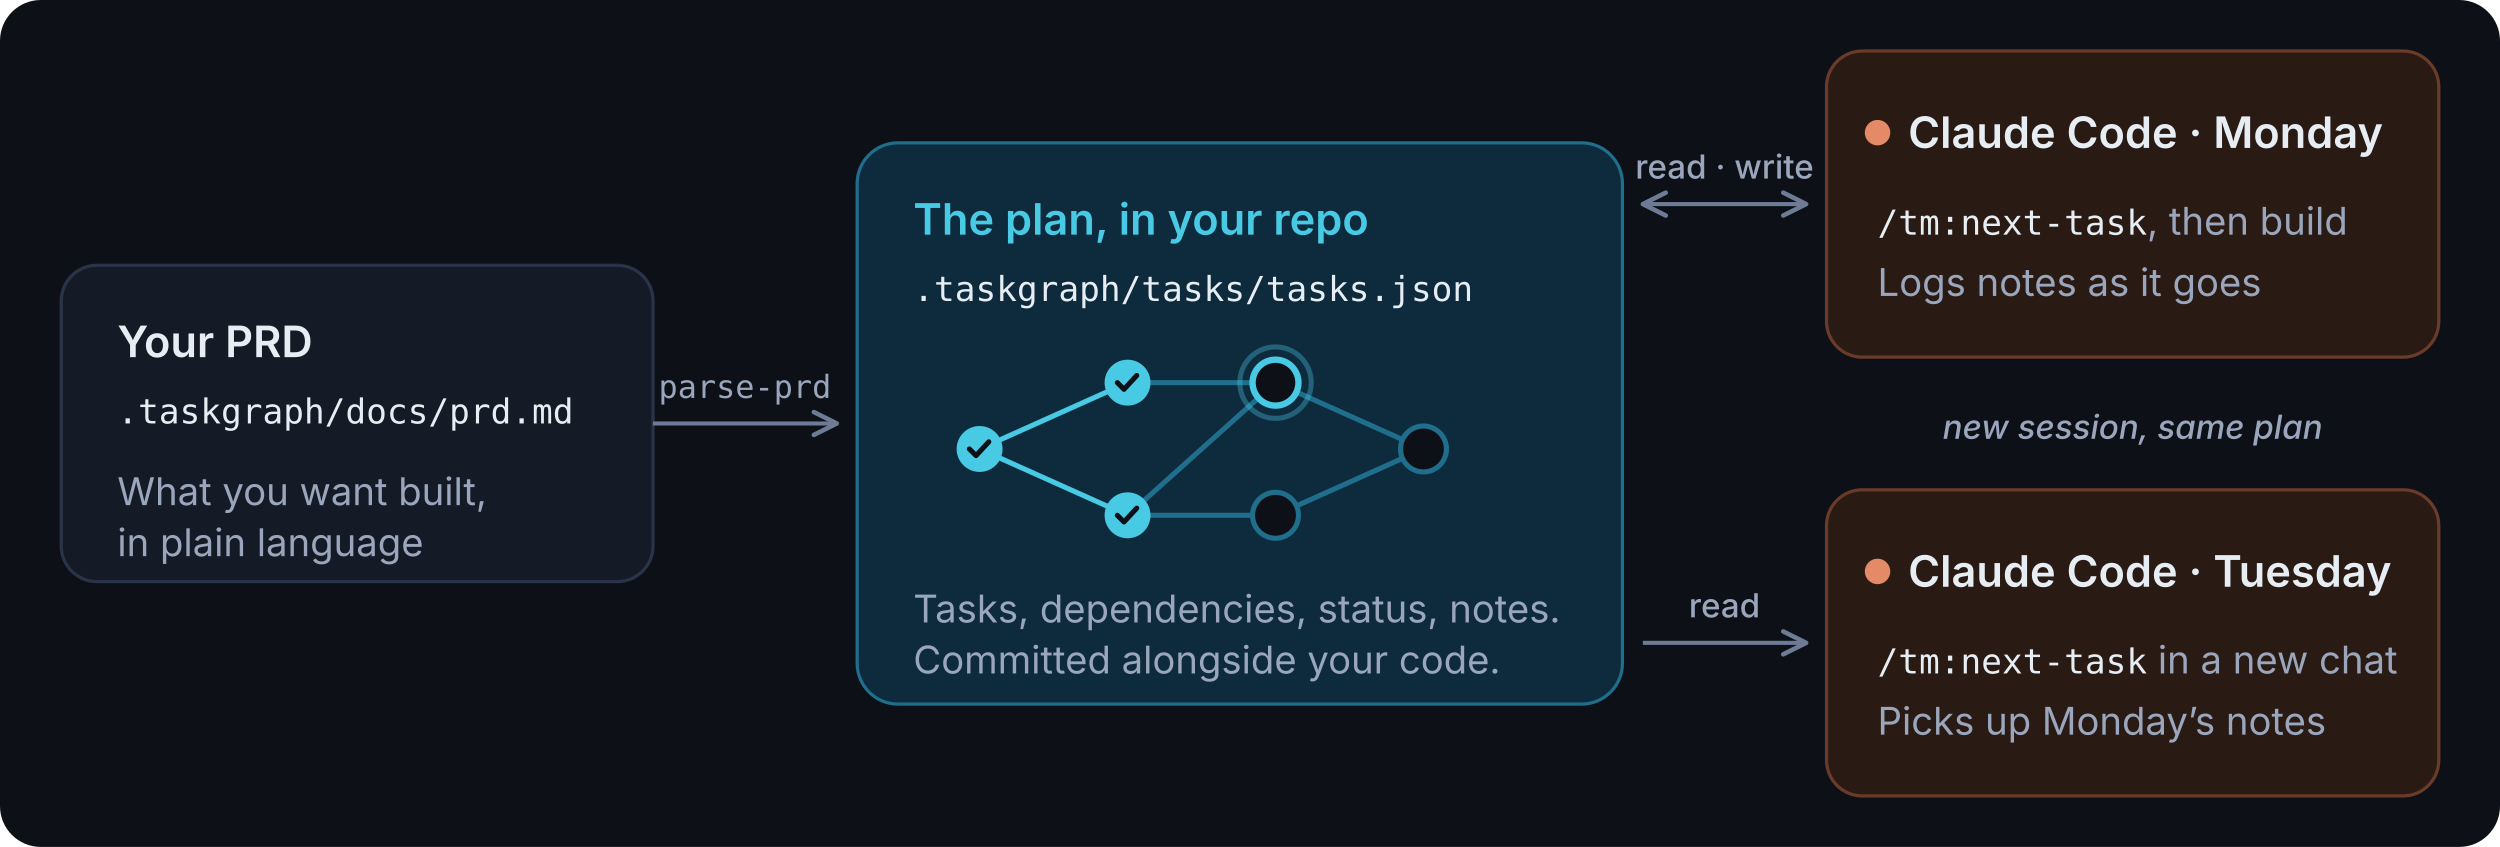
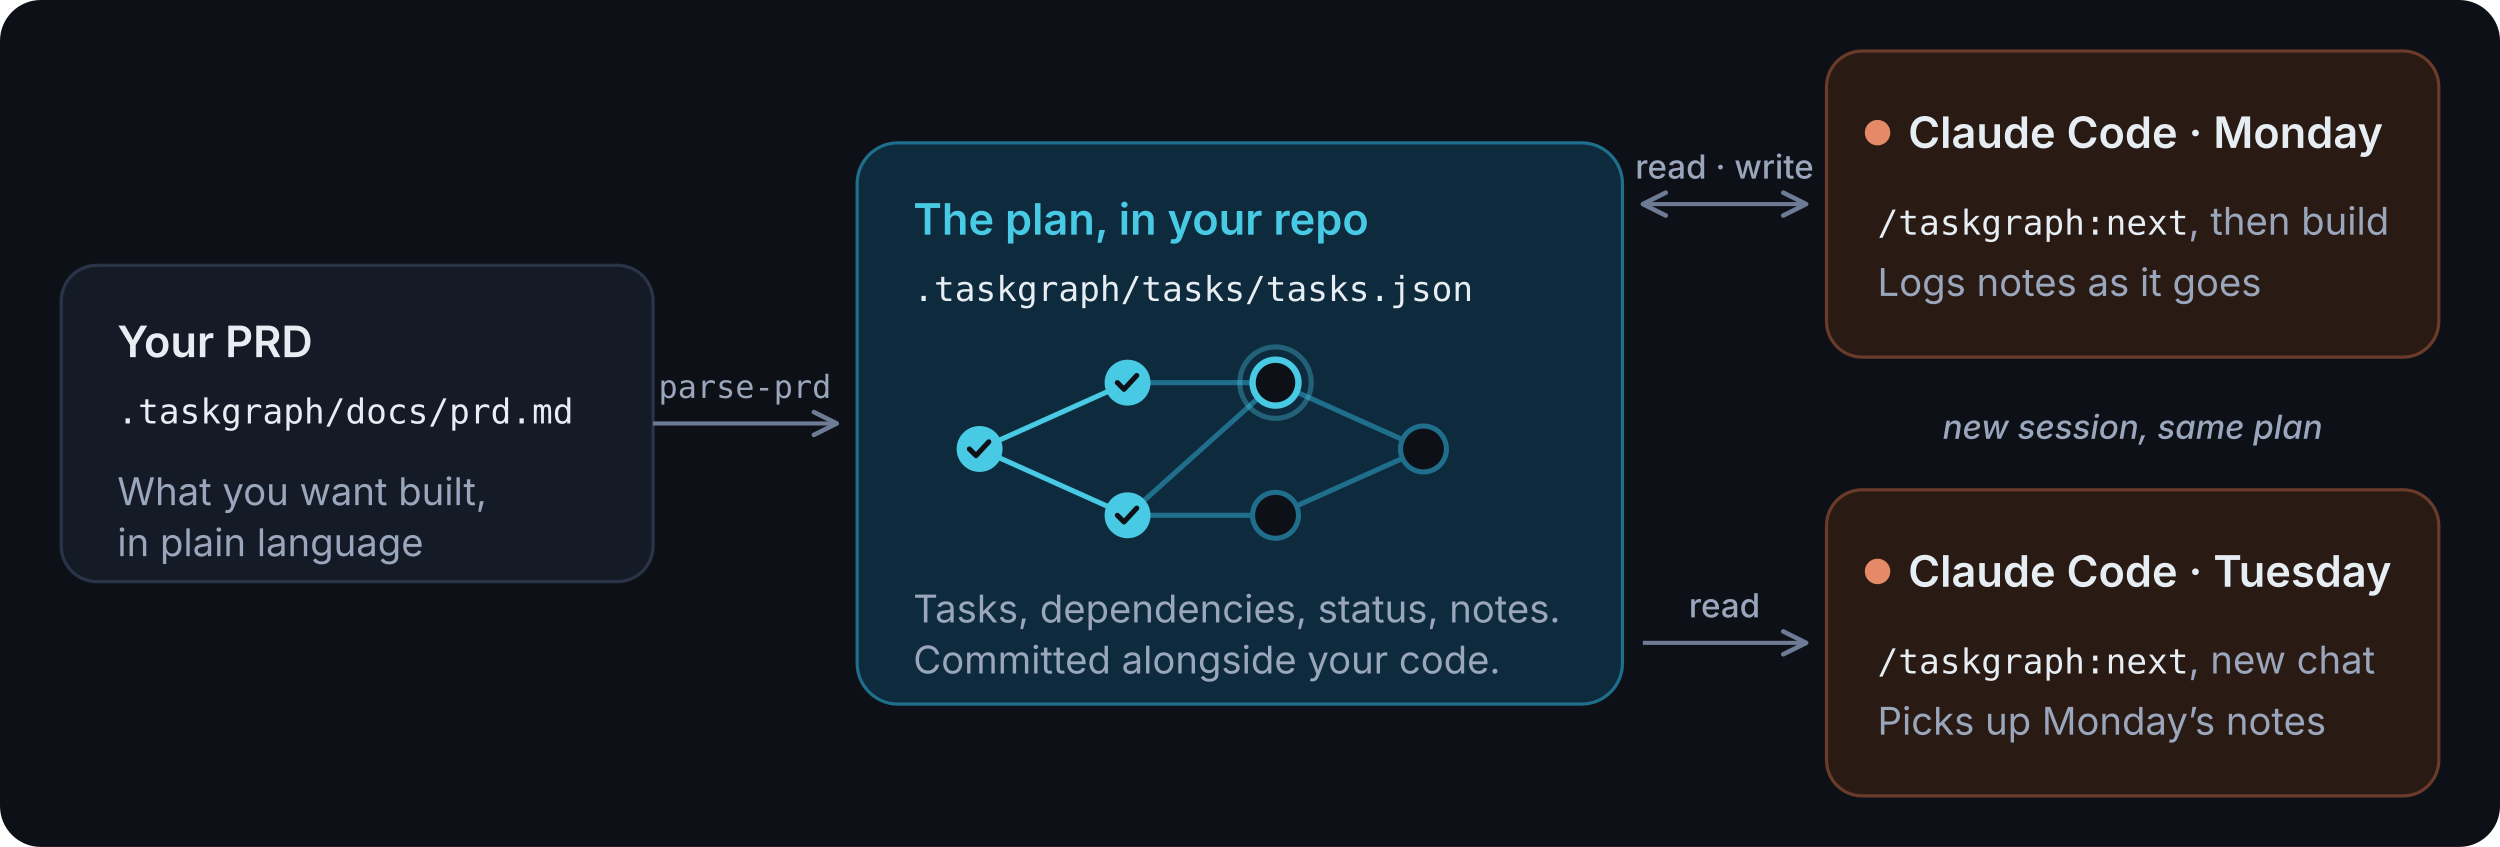
<svg xmlns="http://www.w3.org/2000/svg" viewBox="0 0 980 332" width="980" height="332" role="img" aria-labelledby="t d">
  <defs>
    <marker id="ah" viewBox="0 0 10 10" refX="9" refY="5" markerWidth="7" markerHeight="7" orient="auto">
      <path d="M1 1 L9 5 L1 9" fill="none" stroke="#6E7B95" stroke-width="1.6" stroke-linecap="round" stroke-linejoin="round" />
    </marker>
    <marker id="ahs" viewBox="0 0 10 10" refX="1" refY="5" markerWidth="7" markerHeight="7" orient="auto">
      <path d="M9 1 L1 5 L9 9" fill="none" stroke="#6E7B95" stroke-width="1.6" stroke-linecap="round" stroke-linejoin="round" />
    </marker>
  </defs>
  <style>
.h{font:600 17px -apple-system,BlinkMacSystemFont,'Segoe UI',Inter,Helvetica,Arial,sans-serif;fill:#E6EDF3} .acc{fill:#48CAE4}
.s{font:400 15px -apple-system,BlinkMacSystemFont,'Segoe UI',Inter,Helvetica,Arial,sans-serif;fill:#9AA6BC}
.code{font:500 13.5px 'SF Mono',Menlo,Consolas,'DejaVu Sans Mono',monospace;fill:#E6EDF3}
.lbl{font:500 13px -apple-system,BlinkMacSystemFont,'Segoe UI',Inter,Helvetica,Arial,sans-serif;fill:#9AA6BC} .cmd{font-family:'SF Mono',Menlo,Consolas,'DejaVu Sans Mono',monospace;font-size:12.5px}
.mut{font-style:italic}
</style>
  <rect width="980" height="332" rx="16" fill="#0D1117" />
  <rect x="24" y="104" width="232" height="124" rx="14" fill="#151B26" stroke="#2A3448" stroke-width="1.25" />
  <text x="46" y="140" class="h" text-anchor="start">Your PRD</text>
  <text x="46" y="166" class="code" text-anchor="start">.taskgraph/docs/prd.md</text>
  <text x="46" y="198" class="s" text-anchor="start">What you want built,</text>
  <text x="46" y="218" class="s" text-anchor="start">in plain language</text>
  <rect x="336" y="56" width="300" height="220" rx="16" fill="#0E2A3D" stroke="#1F6E8C" stroke-width="1.25" />
  <text x="358" y="92" class="h acc" text-anchor="start">The plan, in your repo</text>
  <text x="358" y="118" class="code" text-anchor="start">.taskgraph/tasks/tasks.json</text>
  <line x1="384" y1="176" x2="442" y2="150" stroke="#48CAE4" stroke-width="2" />
  <line x1="384" y1="176" x2="442" y2="202" stroke="#48CAE4" stroke-width="2" />
  <line x1="442" y1="150" x2="500" y2="150" stroke="#1F6E8C" stroke-width="2" />
  <line x1="442" y1="202" x2="500" y2="150" stroke="#1F6E8C" stroke-width="2" />
  <line x1="442" y1="202" x2="500" y2="202" stroke="#1F6E8C" stroke-width="2" />
  <line x1="500" y1="150" x2="558" y2="176" stroke="#1F6E8C" stroke-width="2" />
  <line x1="500" y1="202" x2="558" y2="176" stroke="#1F6E8C" stroke-width="2" />
  <circle cx="384" cy="176" r="9" fill="#48CAE4" />
  <path d="M380 176 l2.6 2.6 l5 -5.4" fill="none" stroke="#0D1117" stroke-width="2" stroke-linecap="round" stroke-linejoin="round" />
  <circle cx="442" cy="150" r="9" fill="#48CAE4" />
  <path d="M438 150 l2.6 2.6 l5 -5.4" fill="none" stroke="#0D1117" stroke-width="2" stroke-linecap="round" stroke-linejoin="round" />
  <circle cx="442" cy="202" r="9" fill="#48CAE4" />
  <path d="M438 202 l2.6 2.6 l5 -5.4" fill="none" stroke="#0D1117" stroke-width="2" stroke-linecap="round" stroke-linejoin="round" />
  <circle cx="500" cy="150" r="9" fill="#0D1117" stroke="#48CAE4" stroke-width="2.5" />
  <circle cx="500" cy="150" r="14" fill="none" stroke="#48CAE4" stroke-opacity=".35" stroke-width="2" />
  <circle cx="500" cy="202" r="9" fill="#0D1117" stroke="#1F6E8C" stroke-width="2" />
  <circle cx="558" cy="176" r="9" fill="#0D1117" stroke="#1F6E8C" stroke-width="2" />
  <text x="358" y="244" class="s" text-anchor="start">Tasks, dependencies, status, notes.</text>
  <text x="358" y="264" class="s" text-anchor="start">Committed alongside your code.</text>
  <rect x="716" y="20" width="240" height="120" rx="14" fill="#2A1A14" stroke="#6B3B2A" stroke-width="1.25" />
  <circle cx="736" cy="52" r="5" fill="#E58A66" />
  <text x="748" y="58" class="h" text-anchor="start">Claude Code · Monday</text>
  <text x="736" y="92" class="s">
-     <tspan class="code">/tm:next-task</tspan>, then build</text>
+     <tspan class="code">/taskgraph:next</tspan>, then build</text>
  <text x="736" y="116" class="s" text-anchor="start">Logs notes as it goes</text>
  <rect x="716" y="192" width="240" height="120" rx="14" fill="#2A1A14" stroke="#6B3B2A" stroke-width="1.25" />
  <circle cx="736" cy="224" r="5" fill="#E58A66" />
  <text x="748" y="230" class="h" text-anchor="start">Claude Code · Tuesday</text>
  <text x="736" y="264" class="s">
-     <tspan class="code">/tm:next-task</tspan> in a new chat</text>
+     <tspan class="code">/taskgraph:next</tspan>, new chat</text>
  <text x="736" y="288" class="s" text-anchor="start">Picks up Monday’s notes</text>
  <path d="M256 166 H328" fill="none" stroke="#6E7B95" stroke-width="1.6" marker-end="url(#ah)" />
  <text x="292" y="156" class="lbl cmd" text-anchor="middle">parse-prd</text>
  <path d="M644 80 H708" fill="none" stroke="#6E7B95" stroke-width="1.6" marker-end="url(#ah)" marker-start="url(#ahs)" />
  <text x="676" y="70" class="lbl" text-anchor="middle">read · write</text>
  <path d="M644 252 H708" fill="none" stroke="#6E7B95" stroke-width="1.6" marker-end="url(#ah)" />
  <text x="676" y="242" class="lbl" text-anchor="middle">read</text>
  <text x="836" y="172" class="lbl mut" text-anchor="middle">new session, same plan</text>
</svg>
